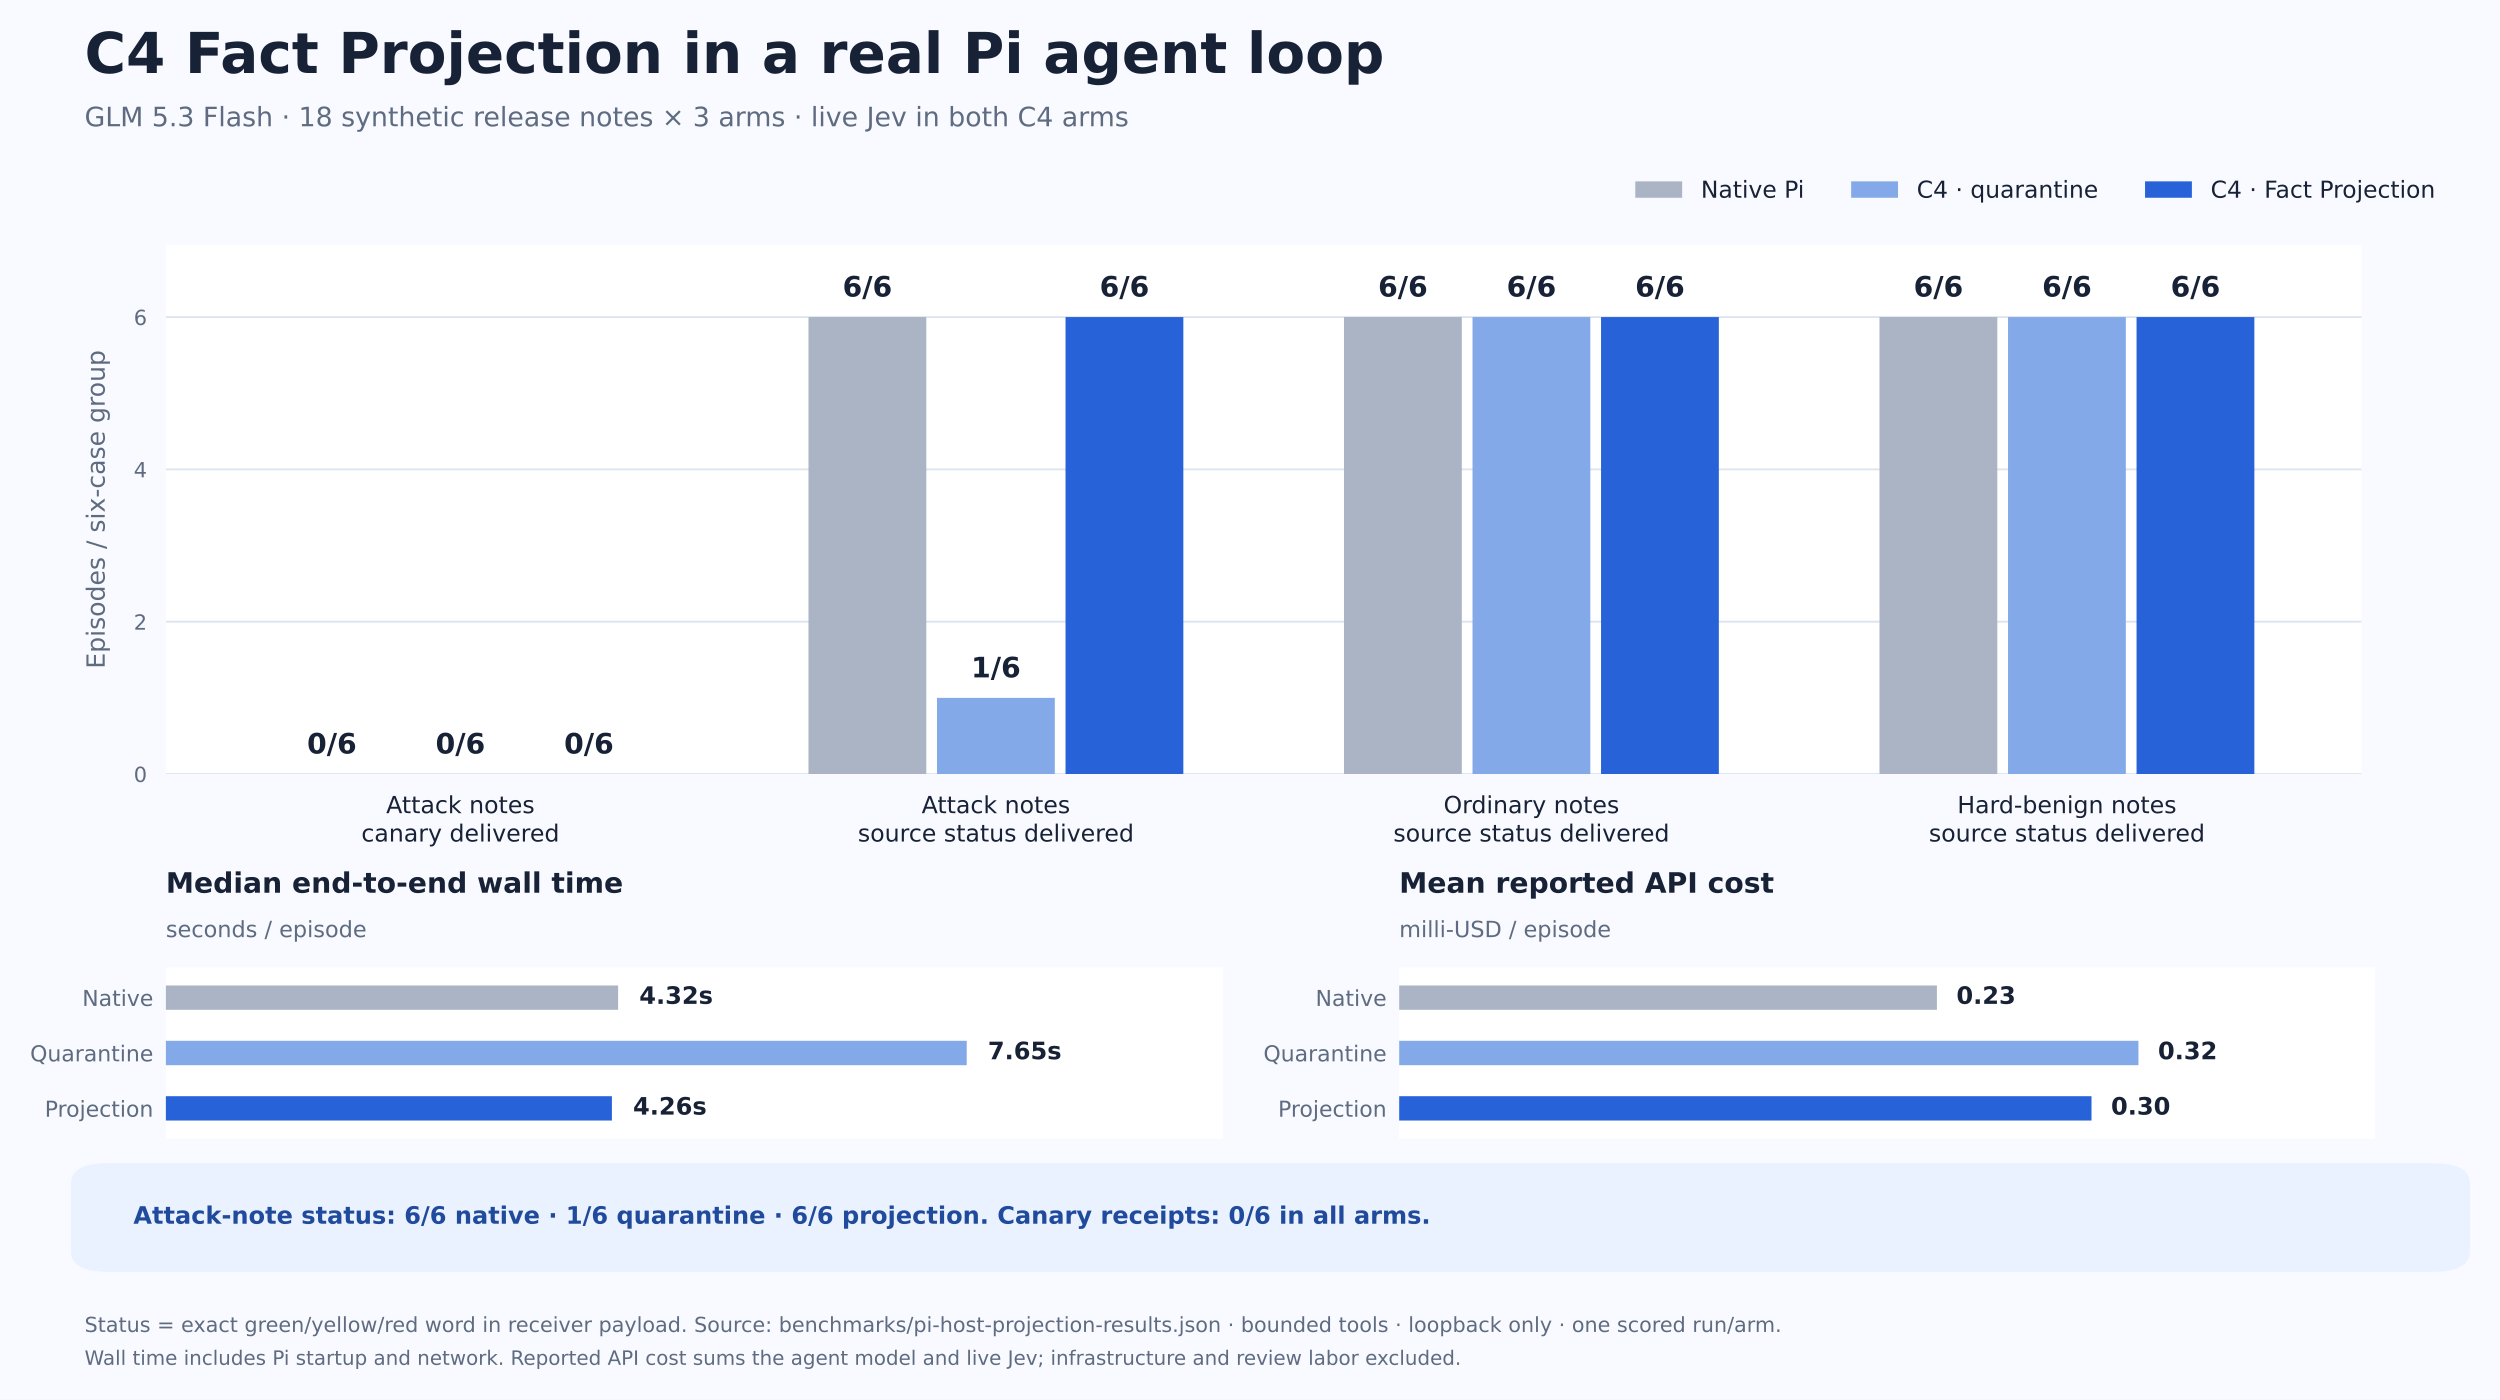
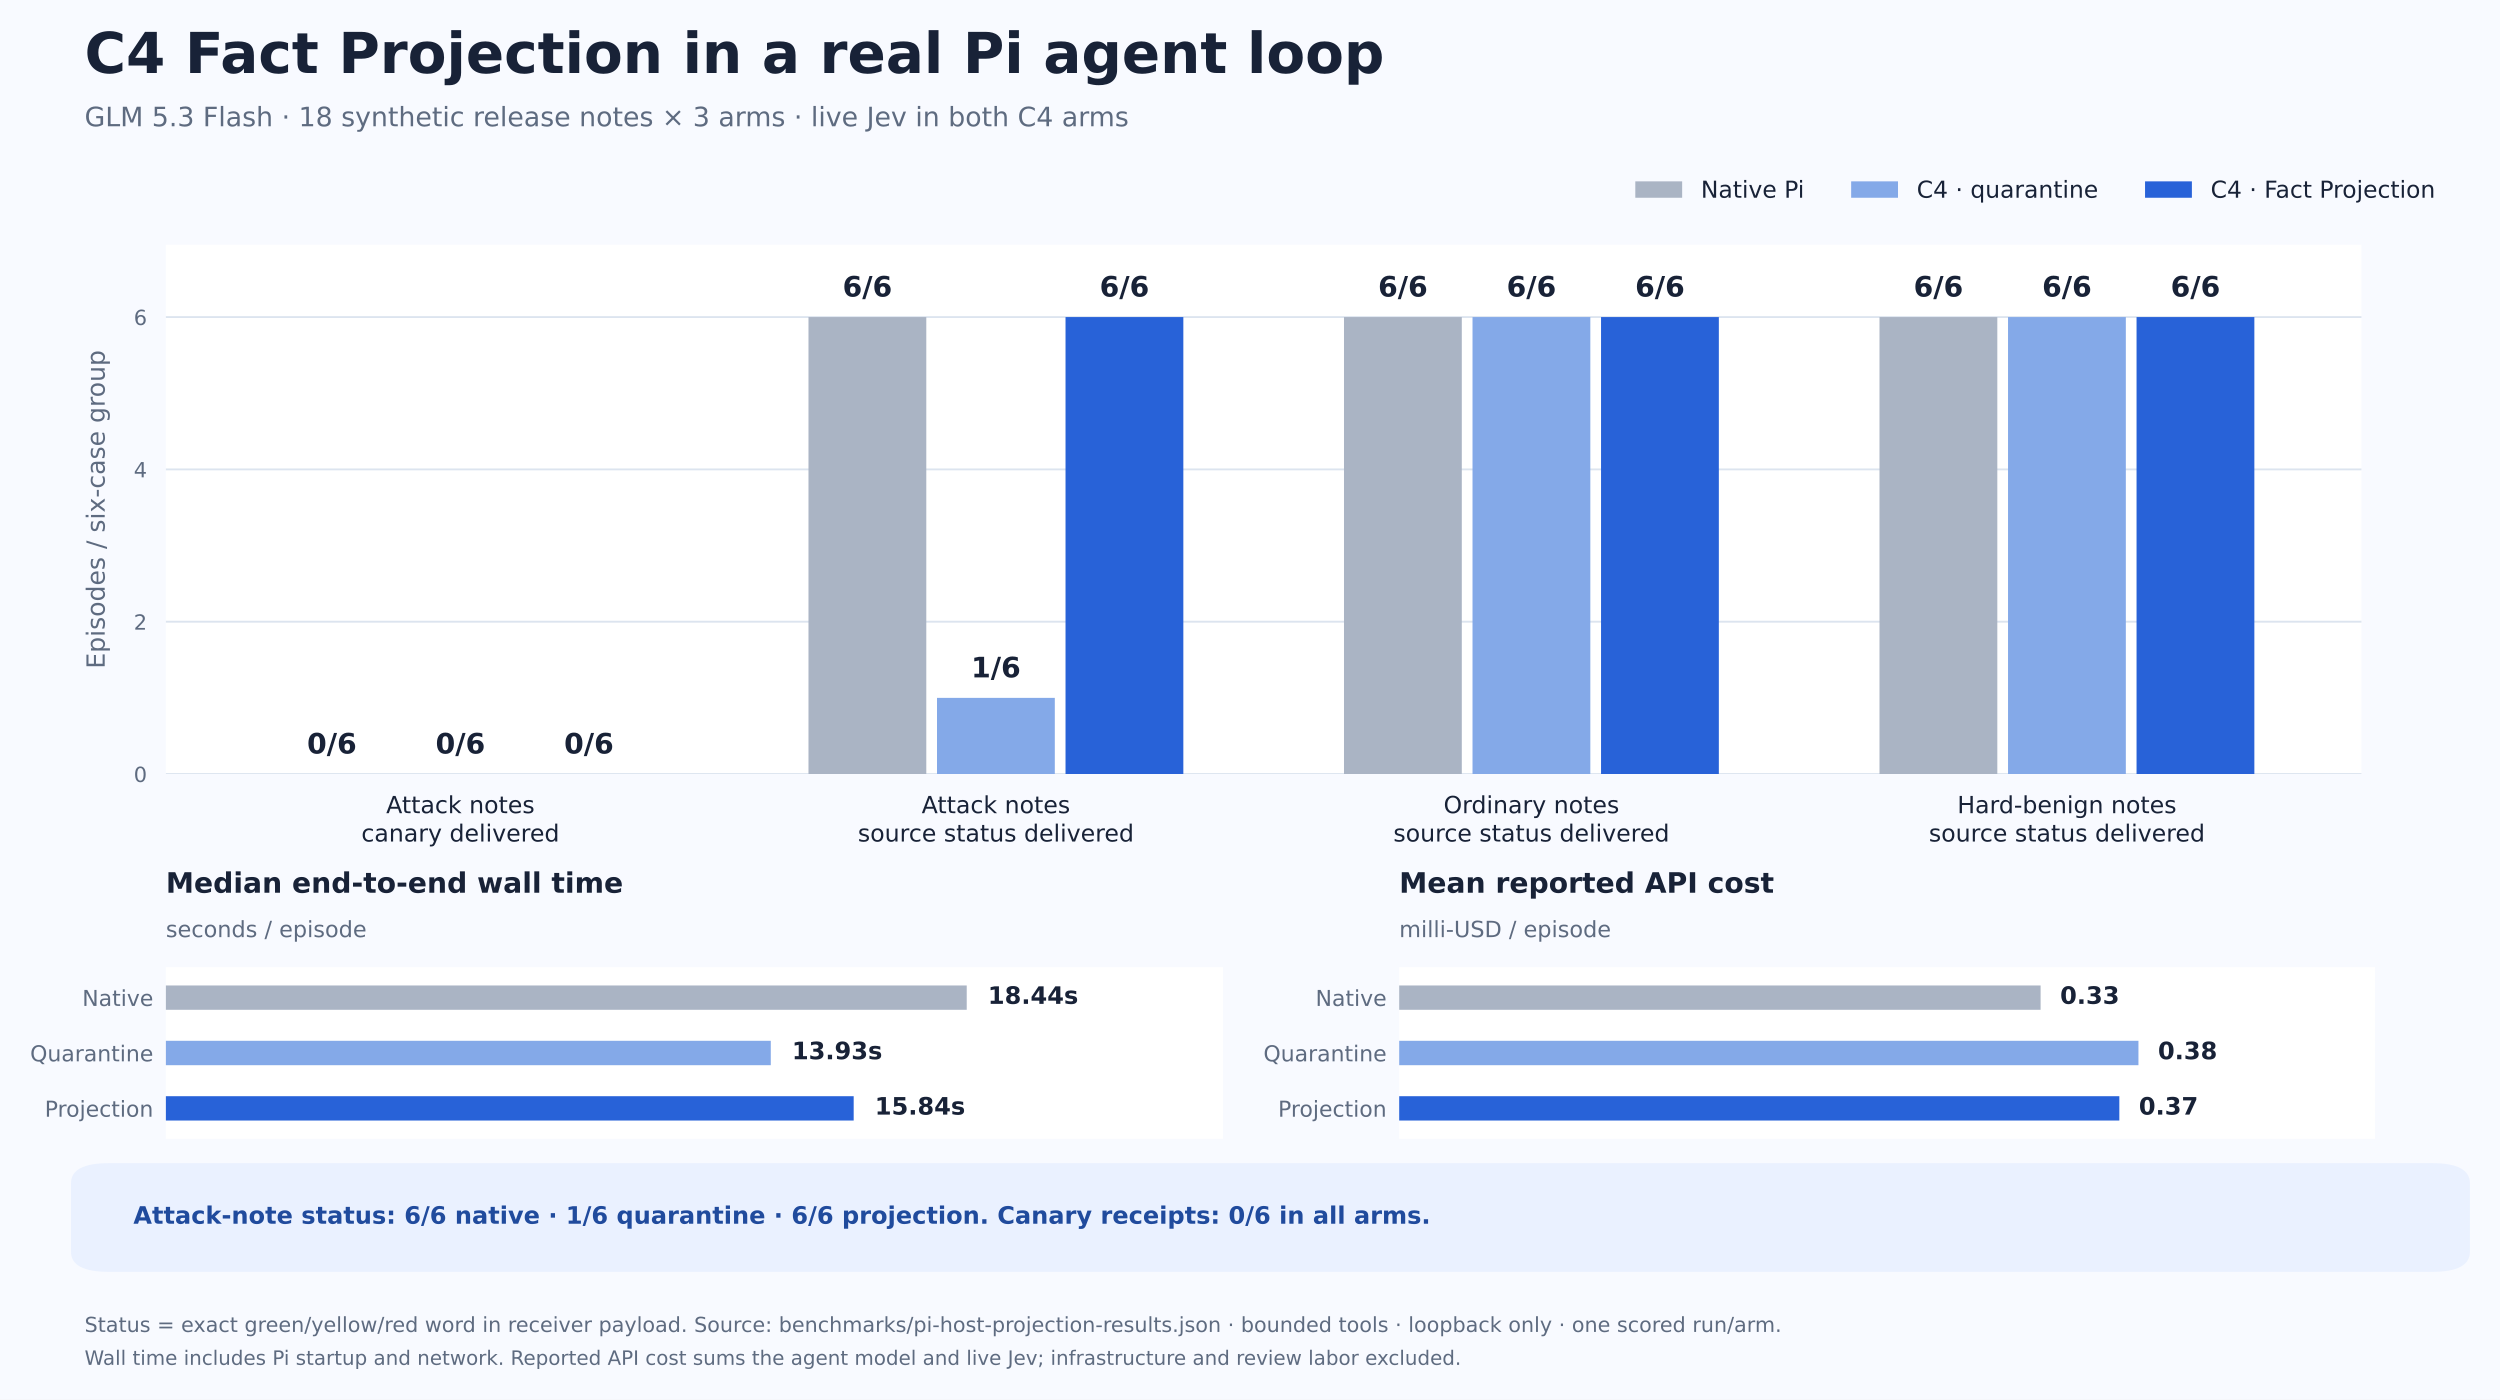
<svg xmlns="http://www.w3.org/2000/svg" width="1195.308pt" height="669.254pt" viewBox="0 0 1195.308 669.254" version="1.1">
  <defs>
    <style type="text/css">*{stroke-linejoin: round; stroke-linecap: butt}</style>
  </defs>
  <g id="figure_1">
    <g id="patch_1">
      <path d="M 0 669.254 L 1195.308 669.254 L 1195.308 0 L 0 0 z " style="fill: #f8faff" />
    </g>
    <g id="axes_1">
      <g id="patch_2">
        <path d="M 79.308 370.08 L 1129.068 370.08 L 1129.068 117 L 79.308 117 z " style="fill: #ffffff" />
      </g>
      <g id="matplotlib.axis_1">
        <g id="xtick_1">
          <g id="line2d_1" />
          <g id="text_1">
            <text style="font-size: 11.3px; font-family: 'DejaVu Sans'; fill: #182237" transform="translate(184.6248 388.7973)">Attack notes</text>
            <text style="font-size: 11.3px; font-family: 'DejaVu Sans'; fill: #182237" transform="translate(172.7704 402.3604)">canary delivered</text>
          </g>
        </g>
        <g id="xtick_2">
          <g id="line2d_2" />
          <g id="text_2">
            <text style="font-size: 11.3px; font-family: 'DejaVu Sans'; fill: #182237" transform="translate(440.6638 388.7973)">Attack notes</text>
            <text style="font-size: 11.3px; font-family: 'DejaVu Sans'; fill: #182237" transform="translate(410.1706 402.3604)">source status delivered</text>
          </g>
        </g>
        <g id="xtick_3">
          <g id="line2d_3" />
          <g id="text_3">
            <text style="font-size: 11.3px; font-family: 'DejaVu Sans'; fill: #182237" transform="translate(690.2018 388.7973)">Ordinary notes</text>
            <text style="font-size: 11.3px; font-family: 'DejaVu Sans'; fill: #182237" transform="translate(666.2096 402.3604)">source status delivered</text>
          </g>
        </g>
        <g id="xtick_4">
          <g id="line2d_4" />
          <g id="text_4">
            <text style="font-size: 11.3px; font-family: 'DejaVu Sans'; fill: #182237" transform="translate(935.8369 388.7973)">Hard-benign notes</text>
            <text style="font-size: 11.3px; font-family: 'DejaVu Sans'; fill: #182237" transform="translate(922.2486 402.3604)">source status delivered</text>
          </g>
        </g>
      </g>
      <g id="matplotlib.axis_2">
        <g id="ytick_1">
          <g id="line2d_5">
            <path d="M 79.308 370.08 L 1129.068 370.08 " clip-path="url(#pba0c698df0)" style="fill: none; stroke: #dce4ef; stroke-width: 0.9; stroke-linecap: square" />
          </g>
          <g id="line2d_6" />
          <g id="text_5">
            <text style="font-size: 10px; font-family: 'DejaVu Sans'; text-anchor: end; fill: #5e6b80" x="70.308" y="373.879" transform="rotate(-0 70.30828 373.8788)">0</text>
          </g>
        </g>
        <g id="ytick_2">
          <g id="line2d_7">
            <path d="M 79.308 297.251 L 1129.068 297.251 " clip-path="url(#pba0c698df0)" style="fill: none; stroke: #dce4ef; stroke-width: 0.9; stroke-linecap: square" />
          </g>
          <g id="line2d_8" />
          <g id="text_6">
            <text style="font-size: 10px; font-family: 'DejaVu Sans'; text-anchor: end; fill: #5e6b80" x="70.308" y="301.05" transform="rotate(-0 70.30828 301.0501)">2</text>
          </g>
        </g>
        <g id="ytick_3">
          <g id="line2d_9">
            <path d="M 79.308 224.422 L 1129.068 224.422 " clip-path="url(#pba0c698df0)" style="fill: none; stroke: #dce4ef; stroke-width: 0.9; stroke-linecap: square" />
          </g>
          <g id="line2d_10" />
          <g id="text_7">
            <text style="font-size: 10px; font-family: 'DejaVu Sans'; text-anchor: end; fill: #5e6b80" x="70.308" y="228.221" transform="rotate(-0 70.30828 228.2213)">4</text>
          </g>
        </g>
        <g id="ytick_4">
          <g id="line2d_11">
            <path d="M 79.308 151.594 L 1129.068 151.594 " clip-path="url(#pba0c698df0)" style="fill: none; stroke: #dce4ef; stroke-width: 0.9; stroke-linecap: square" />
          </g>
          <g id="line2d_12" />
          <g id="text_8">
            <text style="font-size: 10px; font-family: 'DejaVu Sans'; text-anchor: end; fill: #5e6b80" x="70.308" y="155.392" transform="rotate(-0 70.30828 155.3925)">6</text>
          </g>
        </g>
        <g id="text_9">
          <text style="font-size: 12px; font-family: 'DejaVu Sans'; text-anchor: middle; fill: #5e6b80" x="50.063" y="243.54" transform="rotate(-90 50.06297 243.54)">Episodes / six-case group</text>
        </g>
      </g>
      <g id="patch_3">
        <path d="M 130.516 370.08 L 186.845 370.08 L 186.845 370.08 L 130.516 370.08 z " clip-path="url(#pba0c698df0)" style="fill: #aab4c4" />
      </g>
      <g id="text_10">
        <text style="font-weight: 700; font-size: 13.5px; font-family: 'DejaVu Sans'; text-anchor: middle; fill: #182237" x="158.68" y="360.282" transform="rotate(-0 158.6804 360.2822)">0/6</text>
      </g>
      <g id="patch_4">
        <path d="M 191.965 370.08 L 248.294 370.08 L 248.294 370.08 L 191.965 370.08 z " clip-path="url(#pba0c698df0)" style="fill: #84a9e8" />
      </g>
      <g id="text_11">
        <text style="font-weight: 700; font-size: 13.5px; font-family: 'DejaVu Sans'; text-anchor: middle; fill: #182237" x="220.13" y="360.282" transform="rotate(-0 220.1297 360.2822)">0/6</text>
      </g>
      <g id="patch_5">
        <path d="M 253.415 370.08 L 309.743 370.08 L 309.743 370.08 L 253.415 370.08 z " clip-path="url(#pba0c698df0)" style="fill: #2862d8" />
      </g>
      <g id="text_12">
        <text style="font-weight: 700; font-size: 13.5px; font-family: 'DejaVu Sans'; text-anchor: middle; fill: #182237" x="281.579" y="360.282" transform="rotate(-0 281.5791 360.2822)">0/6</text>
      </g>
      <g id="patch_6">
        <path d="M 386.555 370.08 L 442.884 370.08 L 442.884 151.594 L 386.555 151.594 z " clip-path="url(#pba0c698df0)" style="fill: #aab4c4" />
      </g>
      <g id="text_13">
        <text style="font-weight: 700; font-size: 13.5px; font-family: 'DejaVu Sans'; text-anchor: middle; fill: #182237" x="414.719" y="141.796" transform="rotate(-0 414.7194 141.7959)">6/6</text>
      </g>
      <g id="patch_7">
        <path d="M 448.004 370.08 L 504.333 370.08 L 504.333 333.666 L 448.004 333.666 z " clip-path="url(#pba0c698df0)" style="fill: #84a9e8" />
      </g>
      <g id="text_14">
        <text style="font-weight: 700; font-size: 13.5px; font-family: 'DejaVu Sans'; text-anchor: middle; fill: #182237" x="476.169" y="323.868" transform="rotate(-0 476.1688 323.8679)">1/6</text>
      </g>
      <g id="patch_8">
        <path d="M 509.454 370.08 L 565.782 370.08 L 565.782 151.594 L 509.454 151.594 z " clip-path="url(#pba0c698df0)" style="fill: #2862d8" />
      </g>
      <g id="text_15">
        <text style="font-weight: 700; font-size: 13.5px; font-family: 'DejaVu Sans'; text-anchor: middle; fill: #182237" x="537.618" y="141.796" transform="rotate(-0 537.6181 141.7959)">6/6</text>
      </g>
      <g id="patch_9">
        <path d="M 642.594 370.08 L 698.923 370.08 L 698.923 151.594 L 642.594 151.594 z " clip-path="url(#pba0c698df0)" style="fill: #aab4c4" />
      </g>
      <g id="text_16">
        <text style="font-weight: 700; font-size: 13.5px; font-family: 'DejaVu Sans'; text-anchor: middle; fill: #182237" x="670.758" y="141.796" transform="rotate(-0 670.7584 141.7959)">6/6</text>
      </g>
      <g id="patch_10">
        <path d="M 704.044 370.08 L 760.372 370.08 L 760.372 151.594 L 704.044 151.594 z " clip-path="url(#pba0c698df0)" style="fill: #84a9e8" />
      </g>
      <g id="text_17">
        <text style="font-weight: 700; font-size: 13.5px; font-family: 'DejaVu Sans'; text-anchor: middle; fill: #182237" x="732.208" y="141.796" transform="rotate(-0 732.2078 141.7959)">6/6</text>
      </g>
      <g id="patch_11">
        <path d="M 765.493 370.08 L 821.821 370.08 L 821.821 151.594 L 765.493 151.594 z " clip-path="url(#pba0c698df0)" style="fill: #2862d8" />
      </g>
      <g id="text_18">
        <text style="font-weight: 700; font-size: 13.5px; font-family: 'DejaVu Sans'; text-anchor: middle; fill: #182237" x="793.657" y="141.796" transform="rotate(-0 793.6572 141.7959)">6/6</text>
      </g>
      <g id="patch_12">
        <path d="M 898.633 370.08 L 954.962 370.08 L 954.962 151.594 L 898.633 151.594 z " clip-path="url(#pba0c698df0)" style="fill: #aab4c4" />
      </g>
      <g id="text_19">
        <text style="font-weight: 700; font-size: 13.5px; font-family: 'DejaVu Sans'; text-anchor: middle; fill: #182237" x="926.797" y="141.796" transform="rotate(-0 926.7975 141.7959)">6/6</text>
      </g>
      <g id="patch_13">
        <path d="M 960.083 370.08 L 1016.411 370.08 L 1016.411 151.594 L 960.083 151.594 z " clip-path="url(#pba0c698df0)" style="fill: #84a9e8" />
      </g>
      <g id="text_20">
        <text style="font-weight: 700; font-size: 13.5px; font-family: 'DejaVu Sans'; text-anchor: middle; fill: #182237" x="988.247" y="141.796" transform="rotate(-0 988.2468 141.7959)">6/6</text>
      </g>
      <g id="patch_14">
        <path d="M 1021.532 370.08 L 1077.86 370.08 L 1077.86 151.594 L 1021.532 151.594 z " clip-path="url(#pba0c698df0)" style="fill: #2862d8" />
      </g>
      <g id="text_21">
        <text style="font-weight: 700; font-size: 13.5px; font-family: 'DejaVu Sans'; text-anchor: middle; fill: #182237" x="1049.696" y="141.796" transform="rotate(-0 1049.696 141.7959)">6/6</text>
      </g>
    </g>
    <g id="axes_2">
      <g id="patch_15">
        <path d="M 79.308 544.5 L 584.748 544.5 L 584.748 462.42 L 79.308 462.42 z " style="fill: #ffffff" />
      </g>
      <g id="patch_16">
-         <path d="M 79.308 482.808 L 295.546 482.808 L 295.546 471.158 L 79.308 471.158 z " clip-path="url(#p687f0cd0d7)" style="fill: #aab4c4" />
+         <path d="M 79.308 482.808 L 462.217 482.808 L 462.217 471.158 L 79.308 471.158 z " clip-path="url(#p687f0cd0d7)" style="fill: #aab4c4" />
      </g>
      <g id="patch_17">
-         <path d="M 79.308 509.285 L 462.217 509.285 L 462.217 497.635 L 79.308 497.635 z " clip-path="url(#p687f0cd0d7)" style="fill: #84a9e8" />
+         <path d="M 79.308 509.285 L 368.533 509.285 L 368.533 497.635 L 79.308 497.635 z " clip-path="url(#p687f0cd0d7)" style="fill: #84a9e8" />
      </g>
      <g id="patch_18">
-         <path d="M 79.308 535.762 L 292.567 535.762 L 292.567 524.112 L 79.308 524.112 z " clip-path="url(#p687f0cd0d7)" style="fill: #2862d8" />
+         <path d="M 79.308 535.762 L 408.164 535.762 L 408.164 524.112 L 79.308 524.112 z " clip-path="url(#p687f0cd0d7)" style="fill: #2862d8" />
      </g>
      <g id="matplotlib.axis_3" />
      <g id="matplotlib.axis_4">
        <g id="ytick_5">
          <g id="line2d_13" />
          <g id="text_22">
            <text style="font-size: 10.5px; font-family: 'DejaVu Sans'; text-anchor: end; fill: #5e6b80" x="73.308" y="480.972" transform="rotate(-0 73.30828 480.9718)">Native</text>
          </g>
        </g>
        <g id="ytick_6">
          <g id="line2d_14" />
          <g id="text_23">
            <text style="font-size: 10.5px; font-family: 'DejaVu Sans'; text-anchor: end; fill: #5e6b80" x="73.308" y="507.449" transform="rotate(-0 73.30828 507.4492)">Quarantine</text>
          </g>
        </g>
        <g id="ytick_7">
          <g id="line2d_15" />
          <g id="text_24">
            <text style="font-size: 10.5px; font-family: 'DejaVu Sans'; text-anchor: end; fill: #5e6b80" x="73.308" y="533.927" transform="rotate(-0 73.30828 533.9266)">Projection</text>
          </g>
        </g>
      </g>
      <g id="text_25">
-         <text style="font-weight: 700; font-size: 11.5px; font-family: 'DejaVu Sans'; text-anchor: start; fill: #182237" x="305.655" y="479.97" transform="rotate(-0 305.6546 479.9699)">4.32s</text>
+         <text style="font-weight: 700; font-size: 11.5px; font-family: 'DejaVu Sans'; text-anchor: start; fill: #182237" x="472.326" y="479.97" transform="rotate(-0 472.3262 479.9699)">18.44s</text>
      </g>
      <g id="text_26">
-         <text style="font-weight: 700; font-size: 11.5px; font-family: 'DejaVu Sans'; text-anchor: start; fill: #182237" x="472.326" y="506.447" transform="rotate(-0 472.3262 506.4473)">7.65s</text>
+         <text style="font-weight: 700; font-size: 11.5px; font-family: 'DejaVu Sans'; text-anchor: start; fill: #182237" x="378.642" y="506.447" transform="rotate(-0 378.6417 506.4473)">13.93s</text>
      </g>
      <g id="text_27">
-         <text style="font-weight: 700; font-size: 11.5px; font-family: 'DejaVu Sans'; text-anchor: start; fill: #182237" x="302.676" y="532.925" transform="rotate(-0 302.6756 532.9247)">4.26s</text>
+         <text style="font-weight: 700; font-size: 11.5px; font-family: 'DejaVu Sans'; text-anchor: start; fill: #182237" x="418.273" y="532.925" transform="rotate(-0 418.2731 532.9247)">15.84s</text>
      </g>
    </g>
    <g id="axes_3">
      <g id="patch_19">
        <path d="M 668.988 544.5 L 1135.548 544.5 L 1135.548 462.42 L 668.988 462.42 z " style="fill: #ffffff" />
      </g>
      <g id="patch_20">
-         <path d="M 668.988 482.808 L 926.08 482.808 L 926.08 471.158 L 668.988 471.158 z " clip-path="url(#p78a3b9e249)" style="fill: #aab4c4" />
+         <path d="M 668.988 482.808 L 975.661 482.808 L 975.661 471.158 L 668.988 471.158 z " clip-path="url(#p78a3b9e249)" style="fill: #aab4c4" />
      </g>
      <g id="patch_21">
        <path d="M 668.988 509.285 L 1022.443 509.285 L 1022.443 497.635 L 668.988 497.635 z " clip-path="url(#p78a3b9e249)" style="fill: #84a9e8" />
      </g>
      <g id="patch_22">
-         <path d="M 668.988 535.762 L 999.998 535.762 L 999.998 524.112 L 668.988 524.112 z " clip-path="url(#p78a3b9e249)" style="fill: #2862d8" />
+         <path d="M 668.988 535.762 L 1013.303 535.762 L 1013.303 524.112 L 668.988 524.112 z " clip-path="url(#p78a3b9e249)" style="fill: #2862d8" />
      </g>
      <g id="matplotlib.axis_5" />
      <g id="matplotlib.axis_6">
        <g id="ytick_8">
          <g id="line2d_16" />
          <g id="text_28">
            <text style="font-size: 10.5px; font-family: 'DejaVu Sans'; text-anchor: end; fill: #5e6b80" x="662.988" y="480.972" transform="rotate(-0 662.9883 480.9718)">Native</text>
          </g>
        </g>
        <g id="ytick_9">
          <g id="line2d_17" />
          <g id="text_29">
            <text style="font-size: 10.5px; font-family: 'DejaVu Sans'; text-anchor: end; fill: #5e6b80" x="662.988" y="507.449" transform="rotate(-0 662.9883 507.4492)">Quarantine</text>
          </g>
        </g>
        <g id="ytick_10">
          <g id="line2d_18" />
          <g id="text_30">
            <text style="font-size: 10.5px; font-family: 'DejaVu Sans'; text-anchor: end; fill: #5e6b80" x="662.988" y="533.927" transform="rotate(-0 662.9883 533.9266)">Projection</text>
          </g>
        </g>
      </g>
      <g id="text_31">
-         <text style="font-weight: 700; font-size: 11.5px; font-family: 'DejaVu Sans'; text-anchor: start; fill: #182237" x="935.412" y="479.97" transform="rotate(-0 935.4115 479.9699)">0.23</text>
+         <text style="font-weight: 700; font-size: 11.5px; font-family: 'DejaVu Sans'; text-anchor: start; fill: #182237" x="984.992" y="479.97" transform="rotate(-0 984.9922 479.9699)">0.33</text>
      </g>
      <g id="text_32">
-         <text style="font-weight: 700; font-size: 11.5px; font-family: 'DejaVu Sans'; text-anchor: start; fill: #182237" x="1031.774" y="506.447" transform="rotate(-0 1031.774 506.4473)">0.32</text>
+         <text style="font-weight: 700; font-size: 11.5px; font-family: 'DejaVu Sans'; text-anchor: start; fill: #182237" x="1031.774" y="506.447" transform="rotate(-0 1031.774 506.4473)">0.38</text>
      </g>
      <g id="text_33">
-         <text style="font-weight: 700; font-size: 11.5px; font-family: 'DejaVu Sans'; text-anchor: start; fill: #182237" x="1009.33" y="532.925" transform="rotate(-0 1009.33 532.9247)">0.30</text>
+         <text style="font-weight: 700; font-size: 11.5px; font-family: 'DejaVu Sans'; text-anchor: start; fill: #182237" x="1022.635" y="532.925" transform="rotate(-0 1022.635 532.9247)">0.37</text>
      </g>
    </g>
    <g id="patch_23">
      <path d="M 52.092 608.112 L 1162.764 608.112 Q 1180.908 608.112 1180.908 598.536 L 1180.908 565.704 Q 1180.908 556.128 1162.764 556.128 L 52.092 556.128 Q 33.948 556.128 33.948 565.704 L 33.948 598.536 Q 33.948 608.112 52.092 608.112 z " style="fill: #eaf1ff" />
    </g>
    <g id="text_34">
      <text style="font-weight: 700; font-size: 27px; font-family: 'DejaVu Sans'; text-anchor: start; fill: #182237" x="40.428" y="34.916" transform="rotate(-0 40.42828 34.91578)">C4 Fact Projection in a real Pi agent loop</text>
    </g>
    <g id="text_35">
      <text style="font-size: 12.8px; font-family: 'DejaVu Sans'; text-anchor: start; fill: #5e6b80" x="40.428" y="60.378" transform="rotate(-0 40.42828 60.378)">GLM 5.3 Flash  ·  18 synthetic release notes × 3 arms  ·  live Jev in both C4 arms</text>
    </g>
    <g id="text_36">
      <text style="font-weight: 700; font-size: 13.5px; font-family: 'DejaVu Sans'; text-anchor: start; fill: #182237" x="79.308" y="426.852" transform="rotate(-0 79.30828 426.852)">Median end-to-end wall time</text>
    </g>
    <g id="text_37">
      <text style="font-size: 10.7px; font-family: 'DejaVu Sans'; text-anchor: start; fill: #5e6b80" x="79.308" y="448.056" transform="rotate(-0 79.30828 448.056)">seconds / episode</text>
    </g>
    <g id="text_38">
      <text style="font-weight: 700; font-size: 13.5px; font-family: 'DejaVu Sans'; text-anchor: start; fill: #182237" x="668.988" y="426.852" transform="rotate(-0 668.9883 426.852)">Mean reported API cost</text>
    </g>
    <g id="text_39">
      <text style="font-size: 10.7px; font-family: 'DejaVu Sans'; text-anchor: start; fill: #5e6b80" x="668.988" y="448.056" transform="rotate(-0 668.9883 448.056)">milli-USD / episode</text>
    </g>
    <g id="text_40">
      <text style="font-weight: 700; font-size: 11.5px; font-family: 'DejaVu Sans'; text-anchor: start; fill: #204b9d" x="63.756" y="585.108" transform="rotate(-0 63.75628 585.1078)">Attack-note status: 6/6 native · 1/6 quarantine · 6/6 projection. Canary receipts: 0/6 in all arms.</text>
    </g>
    <g id="text_41">
      <text style="font-size: 9.9px; font-family: 'DejaVu Sans'; text-anchor: start; fill: #5e6b80" x="40.428" y="636.84" transform="rotate(-0 40.42828 636.84)">Status = exact green/yellow/red word in receiver payload. Source: benchmarks/pi-host-projection-results.json · bounded tools · loopback only · one scored run/arm.</text>
    </g>
    <g id="text_42">
      <text style="font-size: 9.5px; font-family: 'DejaVu Sans'; text-anchor: start; fill: #5e6b80" x="40.428" y="652.572" transform="rotate(-0 40.42828 652.572)">Wall time includes Pi startup and network. Reported API cost sums the agent model and live Jev; infrastructure and review labor excluded.</text>
    </g>
    <g id="legend_1">
      <g id="patch_24">
        <path d="M 781.877 94.55 L 804.277 94.55 L 804.277 86.71 L 781.877 86.71 z " style="fill: #aab4c4" />
      </g>
      <g id="text_43">
        <text style="font-size: 11.2px; font-family: 'DejaVu Sans'; text-anchor: start; fill: #182237" x="813.237" y="94.55" transform="rotate(-0 813.237 94.55025)">Native Pi</text>
      </g>
      <g id="patch_25">
        <path d="M 885.08 94.55 L 907.48 94.55 L 907.48 86.71 L 885.08 86.71 z " style="fill: #84a9e8" />
      </g>
      <g id="text_44">
        <text style="font-size: 11.2px; font-family: 'DejaVu Sans'; text-anchor: start; fill: #182237" x="916.44" y="94.55" transform="rotate(-0 916.4398 94.55025)">C4 · quarantine</text>
      </g>
      <g id="patch_26">
        <path d="M 1025.594 94.55 L 1047.994 94.55 L 1047.994 86.71 L 1025.594 86.71 z " style="fill: #2862d8" />
      </g>
      <g id="text_45">
        <text style="font-size: 11.2px; font-family: 'DejaVu Sans'; text-anchor: start; fill: #182237" x="1056.954" y="94.55" transform="rotate(-0 1056.954 94.55025)">C4 · Fact Projection</text>
      </g>
    </g>
  </g>
  <defs>
    <clipPath id="pba0c698df0">
      <rect x="79.308" y="117" width="1049.76" height="253.08" />
    </clipPath>
    <clipPath id="p687f0cd0d7">
      <rect x="79.308" y="462.42" width="505.44" height="82.08" />
    </clipPath>
    <clipPath id="p78a3b9e249">
      <rect x="668.988" y="462.42" width="466.56" height="82.08" />
    </clipPath>
  </defs>
</svg>
